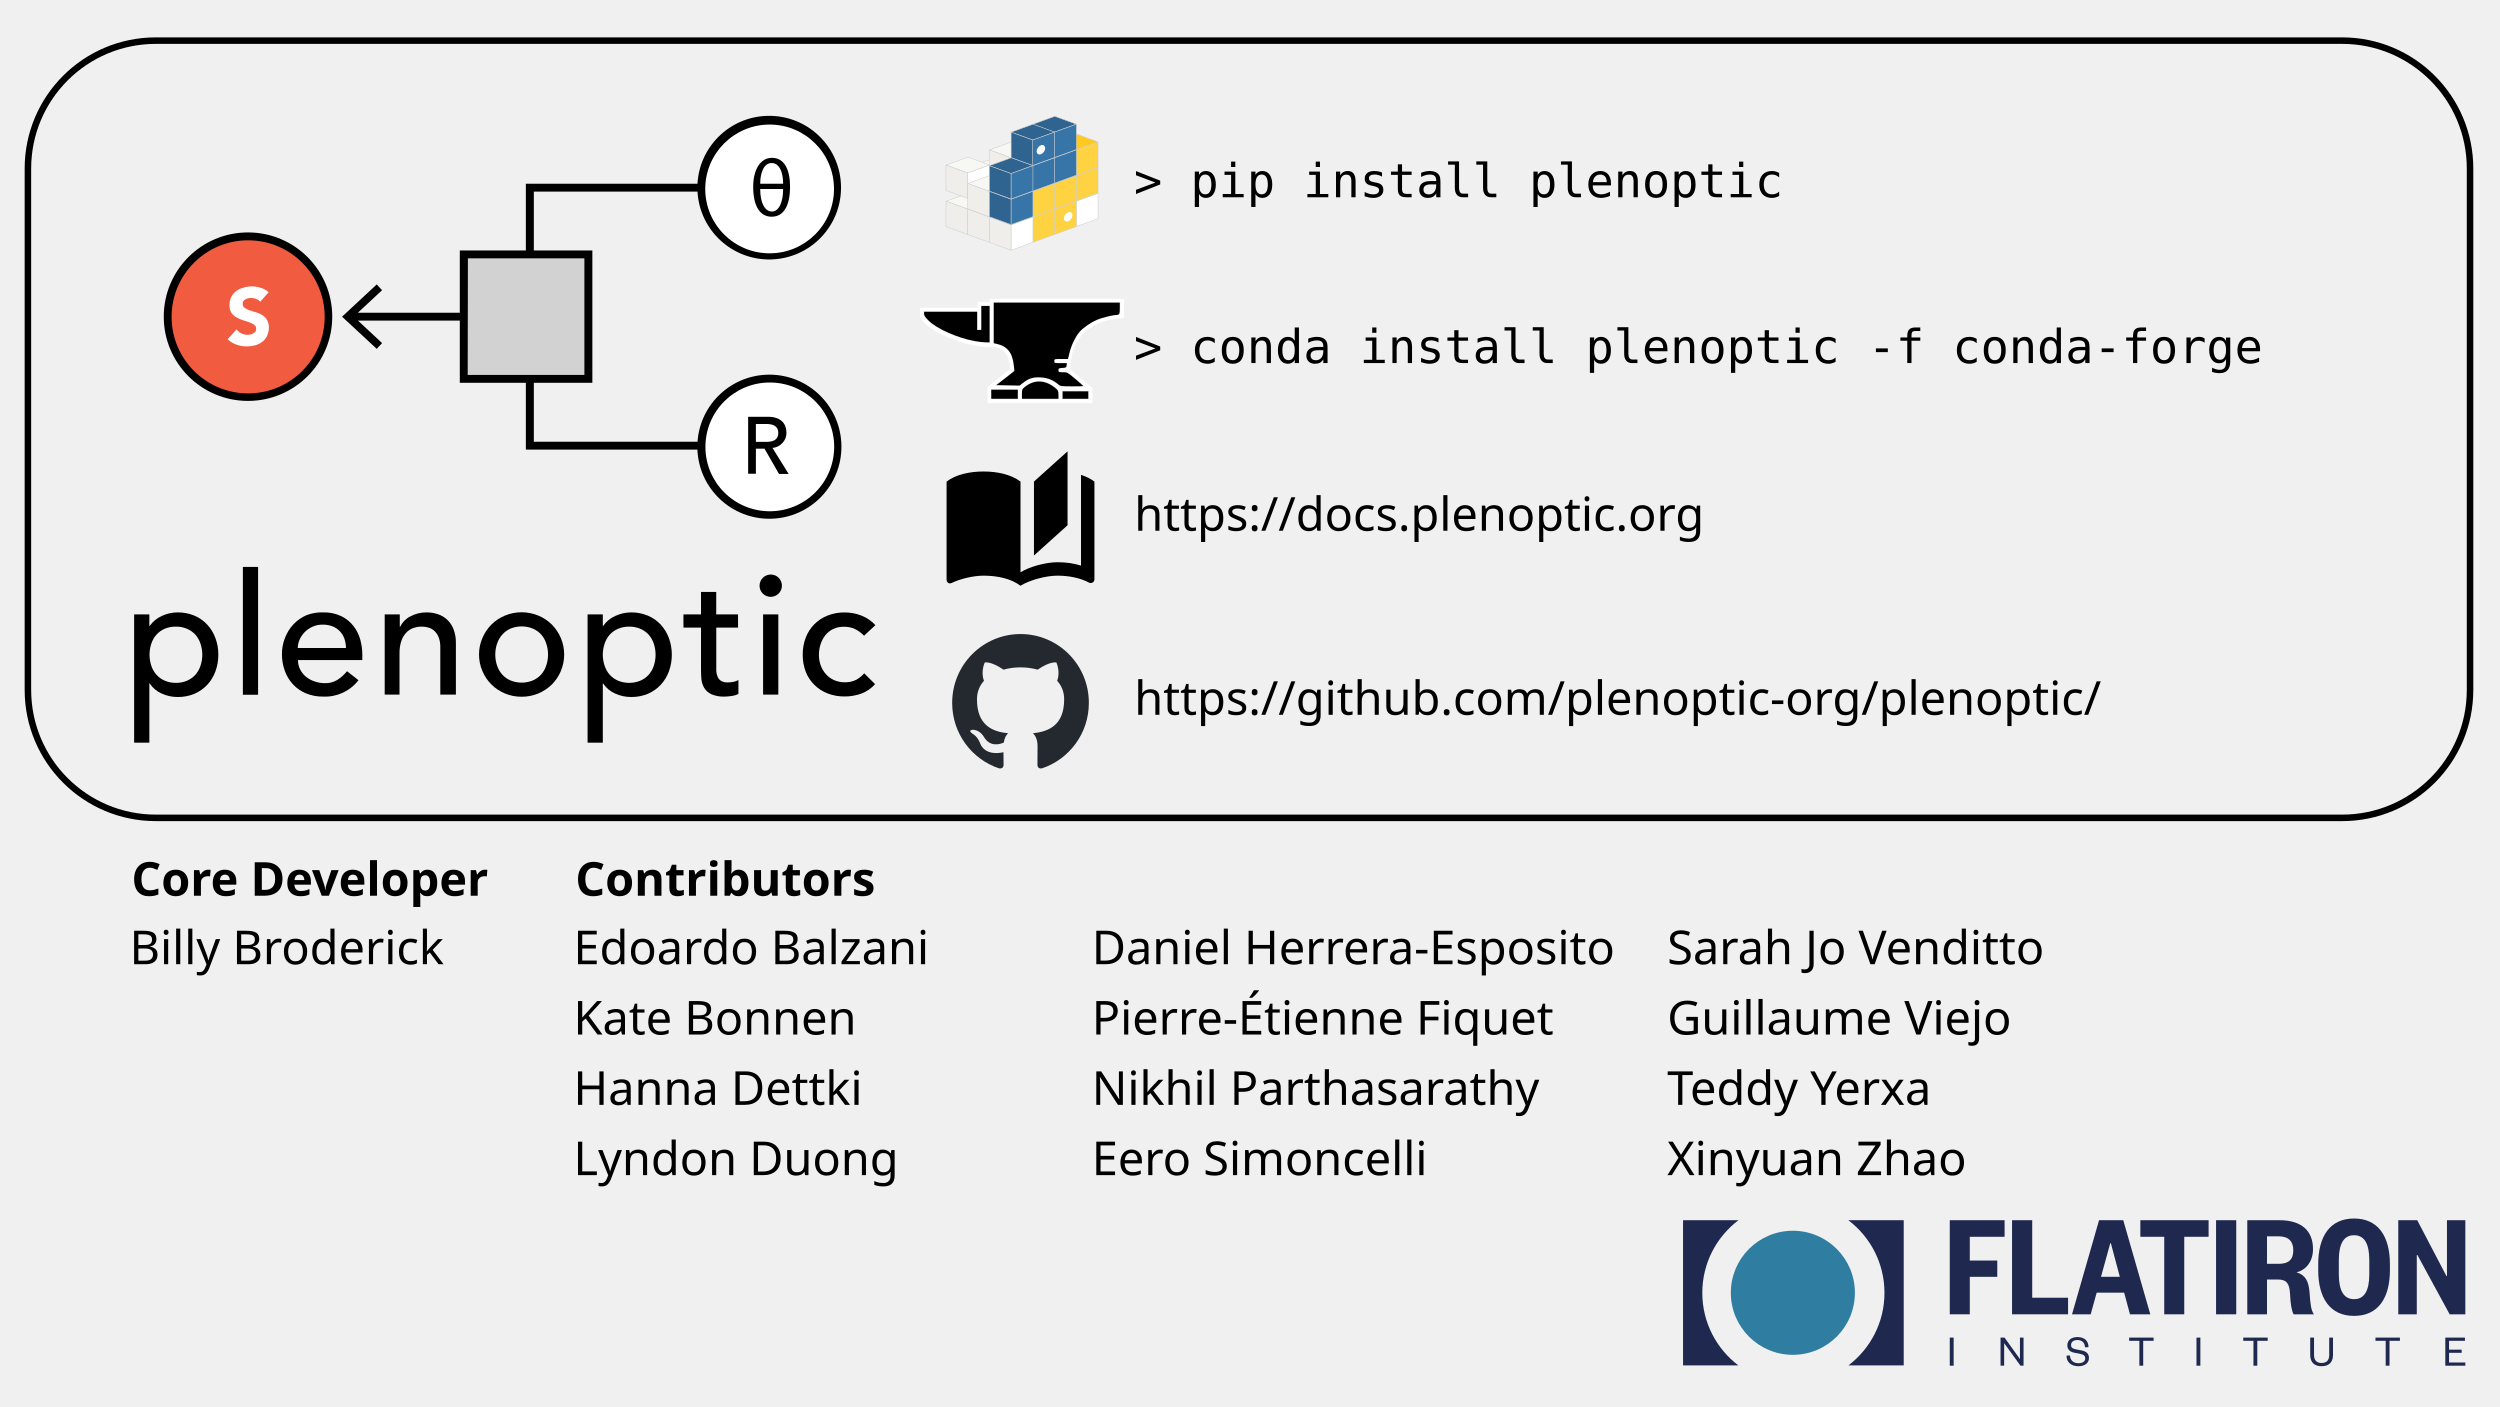
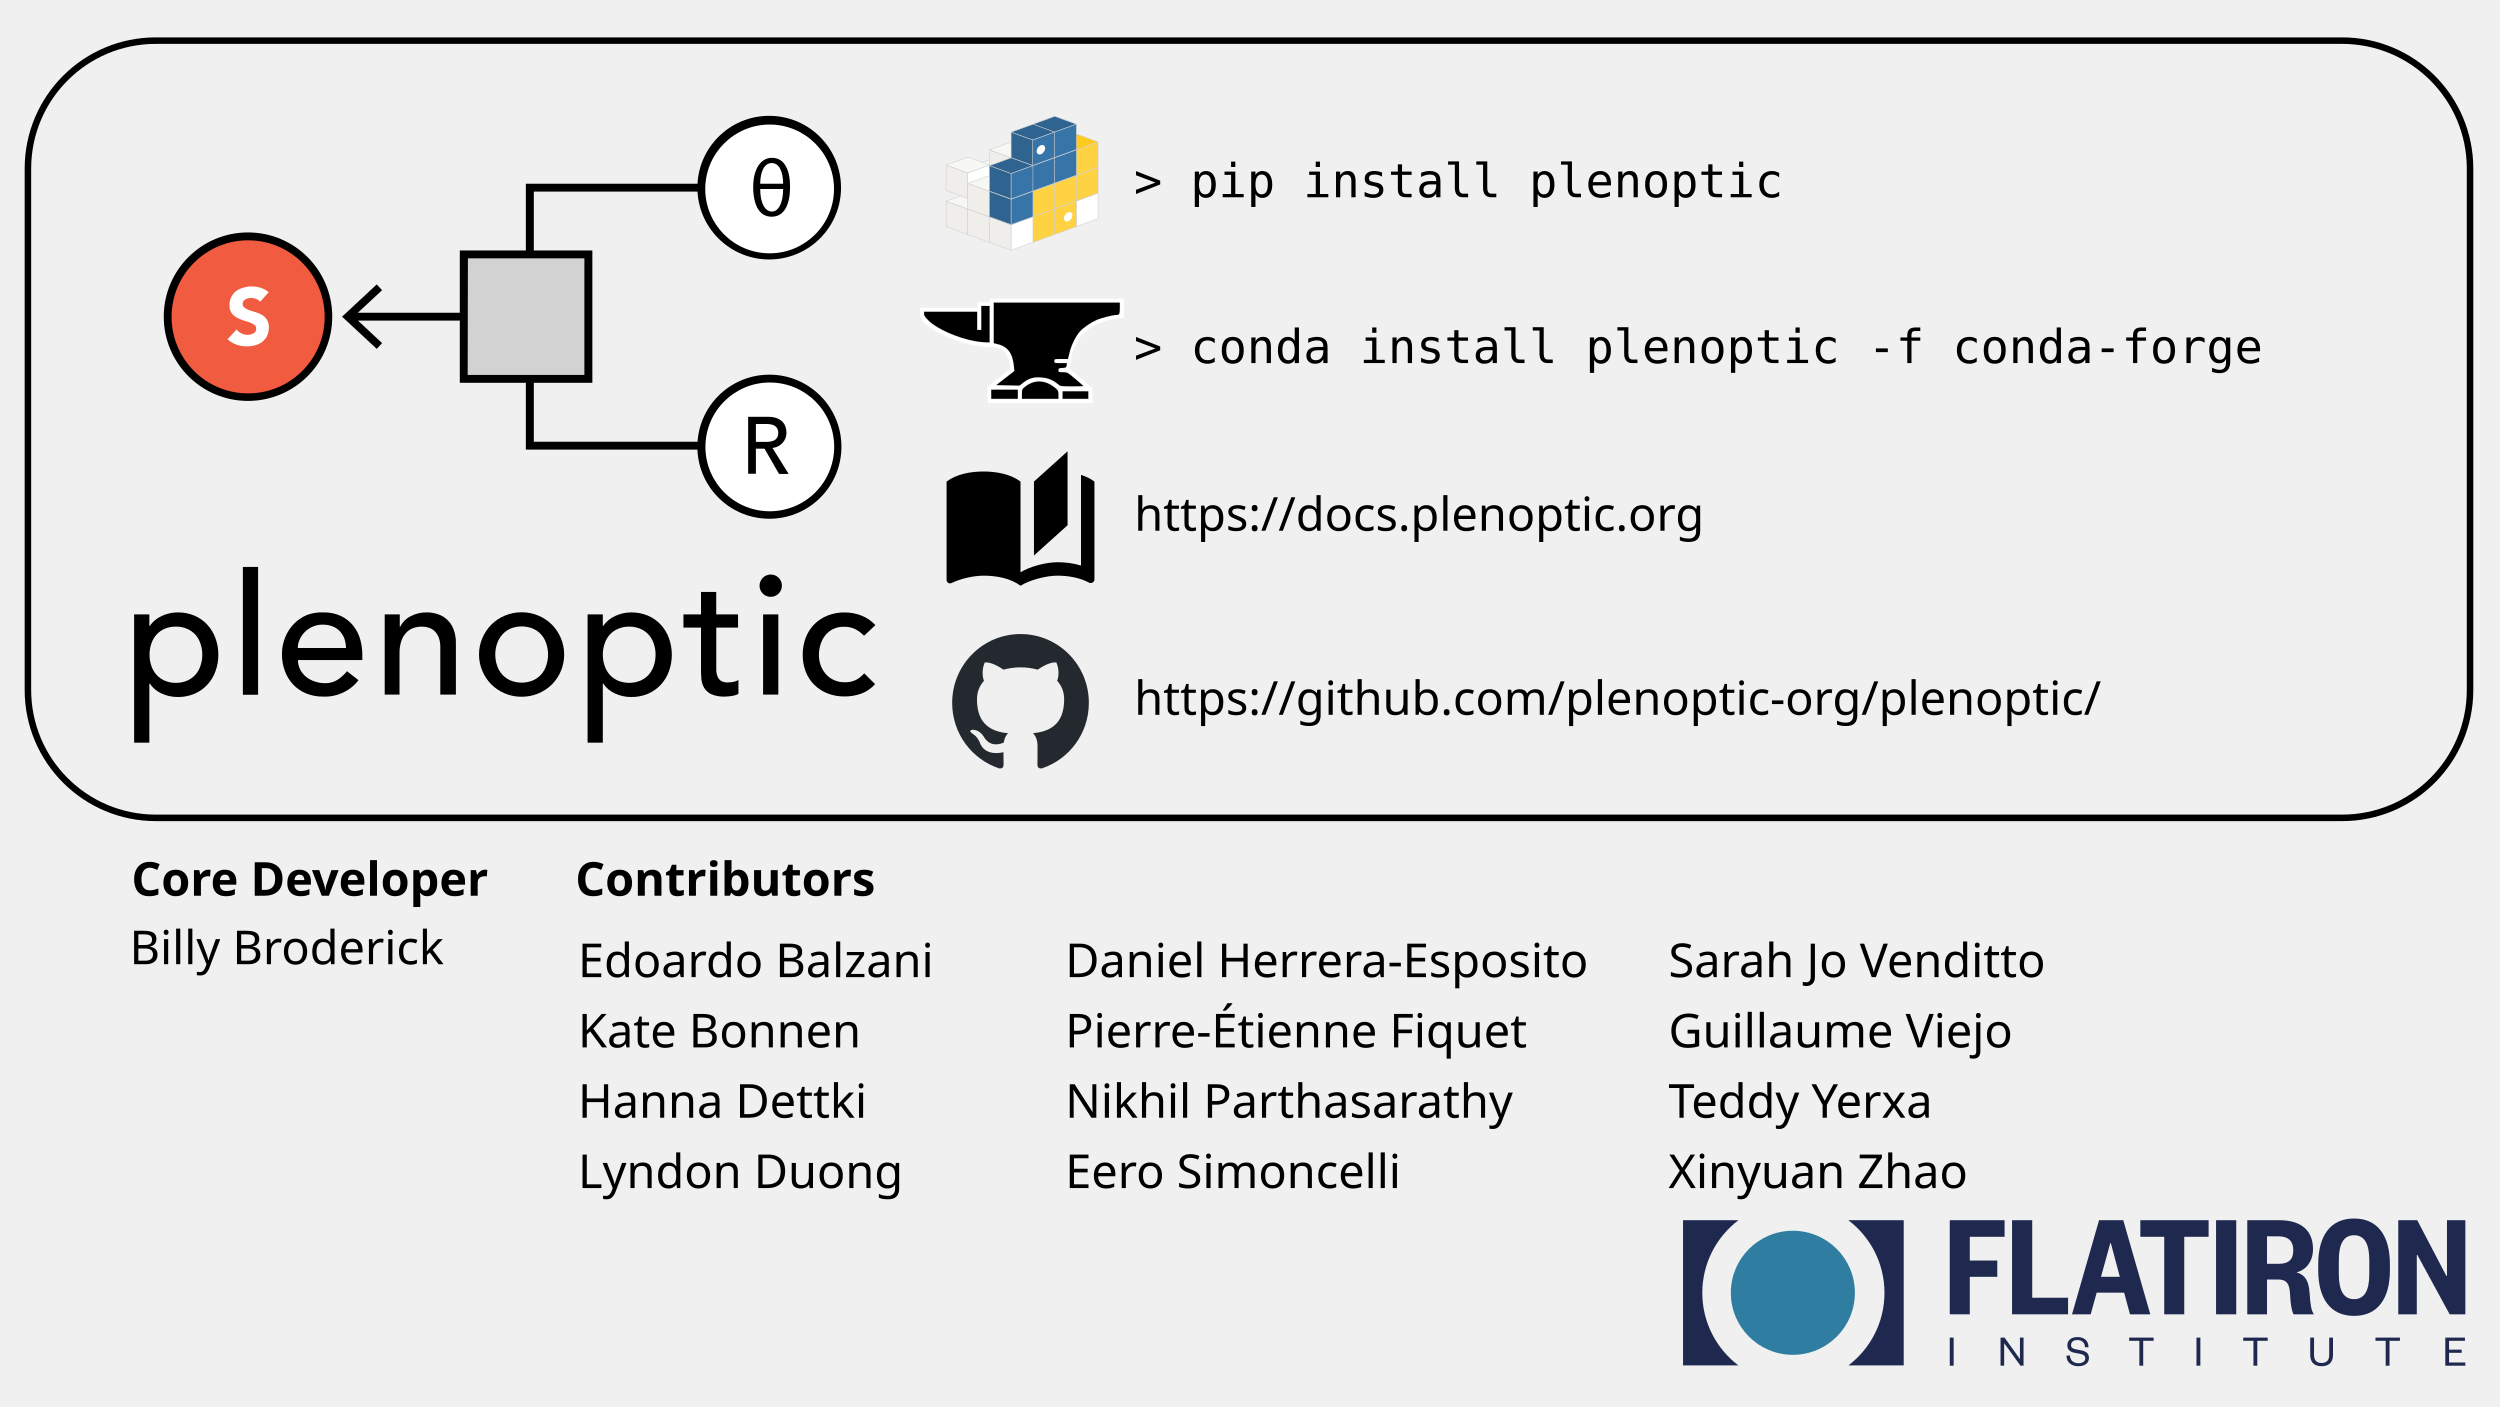
<svg xmlns="http://www.w3.org/2000/svg" width="1920" height="1080" viewBox="0 0 1920 1080" version="1.1" id="svg8" xml:space="preserve">
  <defs id="defs2">
    <style id="style224">.cls-1{fill:#f15b40;}.cls-2{fill:#fff;}.cls-3{fill:#d2d2d2;}</style>
    <clipPath clipPathUnits="userSpaceOnUse" id="clipPath2696">
      <path d="M 0,0 H 900 V 612 H 0 Z" id="path2694" />
    </clipPath>
    <clipPath clipPathUnits="userSpaceOnUse" id="clipPath2722">
      <path d="M 0,0 H 900 V 612 H 0 Z" id="path2720" />
    </clipPath>
    <clipPath clipPathUnits="userSpaceOnUse" id="clipPath2744">
      <path d="M 0,0 H 900 V 612 H 0 Z" id="path2742" />
    </clipPath>
    <clipPath clipPathUnits="userSpaceOnUse" id="clipPath2764">
      <path d="M 0,0 H 900 V 612 H 0 Z" id="path2762" />
    </clipPath>
  </defs>
  <g id="layer1" transform="translate(0,-11.24998)">
    <rect style="fill:none;stroke:none;stroke-width:8.731;stroke-miterlimit:11.5;stroke-dasharray:none;stop-color:#000000" id="rect8149" width="254.651" height="265.375" x="455.75" y="729.935" transform="matrix(1.47702,0,0,0.8881117,-175.1844,86.25784)" />
    <rect style="fill:none;stroke:none;stroke-width:8.263;stroke-miterlimit:11.5;stroke-dasharray:none;stop-color:#000000" id="rect8149-1" width="254.651" height="265.375" x="455.75" y="729.935" transform="matrix(1.649326,0,0,0.8881117,144.348,86.25784)" />
    <rect style="fill:none;stroke:none;stroke-width:8.283;stroke-miterlimit:11.5;stroke-dasharray:none;stop-color:#000000" id="rect8149-1-8" width="254.651" height="265.375" x="455.75" y="729.935" transform="matrix(1.641321,0,0,0.8881117,589.935,86.25784)" />
    <g id="g3126" transform="matrix(4.551261,0,0,-4.551261,-1437.081,3224.514)" style="stroke-width:0.293">
      <g id="g2672" transform="translate(644.7677,484.2341)" style="stroke-width:0.293">
        <path d="M 0,0 V 15.879 H 9.25 V 13.081 H 3.377 V 9.073 H 8.015 V 6.326 H 3.377 V 0 Z" style="fill:#1f294f;fill-opacity:1;fill-rule:nonzero;stroke:none;stroke-width:0.293" id="path2674" />
      </g>
      <g id="g2676" transform="translate(658.6792,500.1126)" style="stroke-width:0.293">
        <path d="m 0,0 v -13.081 h 6.049 v -2.798 H -3.403 V 0 Z" style="fill:#1f294f;fill-opacity:1;fill-rule:nonzero;stroke:none;stroke-width:0.293" id="path2678" />
      </g>
      <g id="g2680" transform="translate(674.0422,500.1126)" style="stroke-width:0.293">
        <path d="M 0,0 4.562,-15.879 H 1.134 l -0.983,3.655 h -4.637 l -1.009,-3.655 h -3.15 L -4.083,0 Z m -3.756,-9.552 h 3.176 l -1.512,5.671 h -0.101 z" style="fill:#1f294f;fill-opacity:1;fill-rule:nonzero;stroke:none;stroke-width:0.293" id="path2682" />
      </g>
      <g id="g2684" transform="translate(680.9583,484.2341)" style="stroke-width:0.293">
        <path d="m 0,0 v 13.081 h -4.033 v 2.798 H 7.486 V 13.081 H 3.377 V 0 Z" style="fill:#1f294f;fill-opacity:1;fill-rule:nonzero;stroke:none;stroke-width:0.293" id="path2686" />
      </g>
      <path d="m 693.106,484.234 h -3.403 v 15.879 h 3.403 z" style="fill:#1f294f;fill-opacity:1;fill-rule:nonzero;stroke:none;stroke-width:0.293" id="path2688" />
      <g id="g2690" style="stroke-width:0.293">
        <g id="g2692" clip-path="url(#clipPath2696)" style="stroke-width:0.293">
          <g id="g2698" transform="translate(702.7833,484.2341)" style="stroke-width:0.293">
            <path d="m 0,0 c -0.328,0.655 -0.504,1.562 -0.605,3.529 -0.101,1.613 -0.529,2.344 -2.041,2.344 h -1.84 V 0 h -3.327 v 15.879 h 5.419 c 3.856,0 5.671,-1.891 5.671,-4.865 C 3.277,8.796 1.991,7.435 0.504,7.082 1.991,6.629 2.546,5.621 2.697,3.68 2.848,1.562 2.949,0.731 3.428,0 Z m -2.52,8.519 c 1.713,0 2.47,0.731 2.47,2.294 0,1.461 -0.757,2.344 -2.47,2.344 H -4.486 V 8.519 Z" style="fill:#1f294f;fill-opacity:1;fill-rule:nonzero;stroke:none;stroke-width:0.293" id="path2700" />
          </g>
          <g id="g2702" transform="translate(719.0389,491.6793)" style="stroke-width:0.293">
            <path d="m 0,0 c 0,-4.713 -1.991,-7.713 -6.049,-7.713 -4.058,0 -6.049,3 -6.049,7.713 v 1.008 c 0,4.713 1.991,7.713 6.049,7.713 4.058,0 6.049,-3 6.049,-7.713 z m -3.478,1.689 c 0,2.822 -0.857,4.209 -2.571,4.209 -1.714,0 -2.571,-1.387 -2.571,-4.209 V -0.68 c 0,-2.823 0.857,-4.21 2.571,-4.21 1.714,0 2.571,1.387 2.571,4.21 z" style="fill:#1f294f;fill-opacity:1;fill-rule:nonzero;stroke:none;stroke-width:0.293" id="path2704" />
          </g>
        </g>
      </g>
      <g id="g2706" transform="translate(728.5651,490.7116)" style="stroke-width:0.293">
        <path d="m 0,0 h 0.101 v 9.401 h 3.1 V -6.478 H 0.555 L -4.89,3.529 h -0.1 V -6.478 H -8.116 V 9.401 h 3.201 z" style="fill:#1f294f;fill-opacity:1;fill-rule:nonzero;stroke:none;stroke-width:0.293" id="path2708" />
      </g>
      <path d="m 644.768,475.563 h 0.654 v 4.741 h -0.654 z" style="fill:#1f294f;fill-opacity:1;fill-rule:nonzero;stroke:none;stroke-width:0.293" id="path2710" />
      <g id="g2712" transform="translate(656.6081,476.6764)" style="stroke-width:0.293">
        <path d="M 0,0 V 3.627 H 0.61 V -1.114 H 0.09 l -2.754,3.808 v -3.808 h -0.61 v 4.741 h 0.677 z" style="fill:#1f294f;fill-opacity:1;fill-rule:nonzero;stroke:none;stroke-width:0.293" id="path2714" />
      </g>
      <g id="g2716" style="stroke-width:0.293">
        <g id="g2718" clip-path="url(#clipPath2722)" style="stroke-width:0.293">
          <g id="g2724" transform="translate(665.0476,477.2935)" style="stroke-width:0.293">
            <path d="m 0,0 c 0.038,-0.865 0.632,-1.31 1.43,-1.31 0.707,0 1.151,0.302 1.151,0.821 0,0.436 -0.286,0.647 -0.903,0.768 l -0.941,0.18 c -0.699,0.136 -1.181,0.512 -1.181,1.249 0,0.828 0.655,1.393 1.693,1.393 1.189,0 1.874,-0.632 1.882,-1.701 L 2.536,1.37 C 2.514,2.153 2.039,2.597 1.257,2.597 0.572,2.597 0.188,2.273 0.188,1.746 0.188,1.279 0.497,1.129 1.046,1.024 L 1.904,0.858 C 2.77,0.693 3.206,0.316 3.206,-0.444 c 0,-0.873 -0.753,-1.377 -1.776,-1.377 -1.167,0 -2.017,0.639 -2.017,1.783 z" style="fill:#1f294f;fill-opacity:1;fill-rule:nonzero;stroke:none;stroke-width:0.293" id="path2726" />
          </g>
        </g>
      </g>
      <g id="g2728" transform="translate(676.7616,475.5625)" style="stroke-width:0.293">
        <path d="M 0,0 V 4.2 H -1.724 V 4.741 H 2.401 V 4.2 H 0.647 V 0 Z" style="fill:#1f294f;fill-opacity:1;fill-rule:nonzero;stroke:none;stroke-width:0.293" id="path2730" />
      </g>
      <path d="m 686.398,475.563 h 0.655 v 4.741 h -0.655 z" style="fill:#1f294f;fill-opacity:1;fill-rule:nonzero;stroke:none;stroke-width:0.293" id="path2732" />
      <g id="g2734" transform="translate(696.0131,475.5625)" style="stroke-width:0.293">
        <path d="M 0,0 V 4.2 H -1.724 V 4.741 H 2.401 V 4.2 H 0.647 V 0 Z" style="fill:#1f294f;fill-opacity:1;fill-rule:nonzero;stroke:none;stroke-width:0.293" id="path2736" />
      </g>
      <g id="g2738" style="stroke-width:0.293">
        <g id="g2740" clip-path="url(#clipPath2744)" style="stroke-width:0.293">
          <g id="g2746" transform="translate(705.5891,477.3763)" style="stroke-width:0.293">
            <path d="m 0,0 v 2.928 h 0.647 v -2.935 c 0,-0.904 0.444,-1.347 1.272,-1.347 0.828,0 1.287,0.443 1.287,1.339 v 2.943 h 0.64 V 0 C 3.846,-1.385 2.988,-1.904 1.919,-1.904 0.85,-1.904 0,-1.385 0,0" style="fill:#1f294f;fill-opacity:1;fill-rule:nonzero;stroke:none;stroke-width:0.293" id="path2748" />
          </g>
        </g>
      </g>
      <g id="g2750" transform="translate(718.3264,475.5625)" style="stroke-width:0.293">
        <path d="M 0,0 V 4.2 H -1.724 V 4.741 H 2.401 V 4.2 H 0.647 V 0 Z" style="fill:#1f294f;fill-opacity:1;fill-rule:nonzero;stroke:none;stroke-width:0.293" id="path2752" />
      </g>
      <g id="g2754" transform="translate(731.7662,475.5625)" style="stroke-width:0.293">
        <path d="m 0,0 h -3.379 v 4.741 h 3.311 V 4.2 H -2.747 V 2.709 h 2.13 V 2.175 h -2.13 V 0.542 H 0 Z" style="fill:#1f294f;fill-opacity:1;fill-rule:nonzero;stroke:none;stroke-width:0.293" id="path2756" />
      </g>
      <g id="g2758" style="stroke-width:0.293">
        <g id="g2760" clip-path="url(#clipPath2764)" style="stroke-width:0.293">
          <g id="g2766" transform="translate(599.76,500.1126)" style="stroke-width:0.293">
            <path d="m 0,0 v -24.496 h 9.325 c -3.691,2.807 -6.076,7.244 -6.076,12.239 0,5.006 2.394,9.451 6.099,12.257" style="fill:#1f294f;fill-opacity:1;fill-rule:nonzero;stroke:none;stroke-width:0.293" id="path2768" />
          </g>
          <g id="g2770" transform="translate(636.9974,500.1126)" style="stroke-width:0.293">
            <path d="m 0,0 v -24.496 h -9.325 c 3.691,2.807 6.076,7.244 6.076,12.239 0,5.006 -2.394,9.451 -6.099,12.257" style="fill:#1f294f;fill-opacity:1;fill-rule:nonzero;stroke:none;stroke-width:0.293" id="path2772" />
          </g>
          <g id="g2774" transform="translate(607.8212,487.8647)" style="stroke-width:0.293">
            <path d="M 0,0 C 0,5.782 4.687,10.469 10.468,10.469 16.25,10.469 20.937,5.782 20.937,0 20.937,-5.782 16.25,-10.468 10.468,-10.468 4.687,-10.468 0,-5.782 0,0" style="fill:#2f7ea1;fill-opacity:1;fill-rule:nonzero;stroke:none;stroke-width:0.293" id="path2776" />
          </g>
        </g>
      </g>
    </g>
    <rect style="fill:none;stroke:#000000;stroke-width:5;stroke-miterlimit:11.5;stroke-dasharray:none;stop-color:#000000" id="rect6107" width="1875.553" height="596.923" x="61.439" y="71.2" transform="translate(-40,-28.75002)" ry="98.234" />
    <g id="Layer_1-2" data-name="Layer 1" transform="matrix(3.457981,0,0,3.457981,103.0126,100.8495)" style="stroke-width:0.289">
      <path d="m 0,110.55 h 3.38 v 2.56 h 0.08 a 6.46,6.46 0 0 1 2.68,-2.22 8.39,8.39 0 0 1 3.51,-0.79 9.38,9.38 0 0 1 3.74,0.72 8.23,8.23 0 0 1 2.85,2 8.79,8.79 0 0 1 1.82,3 10.28,10.28 0 0 1 0.64,3.66 10.38,10.38 0 0 1 -0.64,3.7 8.65,8.65 0 0 1 -1.82,3 8.46,8.46 0 0 1 -2.85,2 9.38,9.38 0 0 1 -3.74,0.71 8.31,8.31 0 0 1 -3.6,-0.8 6.12,6.12 0 0 1 -2.59,-2.2 H 3.38 v 13.14 H 0 Z m 9.24,2.71 A 6,6 0 0 0 6.8,113.73 5.27,5.27 0 0 0 5,115 a 5.71,5.71 0 0 0 -1.17,2 7.8,7.8 0 0 0 0,5 5.76,5.76 0 0 0 1.17,2 5.29,5.29 0 0 0 1.84,1.28 6.14,6.14 0 0 0 2.44,0.47 6.17,6.17 0 0 0 2.44,-0.47 5.38,5.38 0 0 0 1.84,-1.28 5.59,5.59 0 0 0 1.16,-2 7.62,7.62 0 0 0 0,-5 5.54,5.54 0 0 0 -1.16,-2 5.36,5.36 0 0 0 -1.84,-1.27 6,6 0 0 0 -2.48,-0.47 z" id="path228" style="stroke-width:0.289" />
      <path d="m 24.15,100 h 3.38 v 28.39 h -3.38 z" id="path230" style="stroke-width:0.289" />
      <path d="m 36.39,120.69 a 4.54,4.54 0 0 0 0.5,2.12 5.34,5.34 0 0 0 1.34,1.64 6.2,6.2 0 0 0 1.91,1 6.91,6.91 0 0 0 2.26,0.37 5,5 0 0 0 2.74,-0.73 9,9 0 0 0 2.14,-1.93 l 2.55,2 a 9.38,9.38 0 0 1 -7.83,3.64 9.74,9.74 0 0 1 -3.82,-0.71 8.33,8.33 0 0 1 -2.89,-2 8.81,8.81 0 0 1 -1.82,-3 10.61,10.61 0 0 1 -0.64,-3.7 9.63,9.63 0 0 1 0.7,-3.7 9.25,9.25 0 0 1 1.91,-3 8.76,8.76 0 0 1 2.91,-2 9.33,9.33 0 0 1 3.65,-0.59 8.8,8.8 0 0 1 4,0.83 7.88,7.88 0 0 1 2.69,2.16 8.68,8.68 0 0 1 1.52,3 12.68,12.68 0 0 1 0.47,3.4 v 1.2 z M 47.05,118 a 7.12,7.12 0 0 0 -0.35,-2.07 4.75,4.75 0 0 0 -1,-1.63 4.46,4.46 0 0 0 -1.6,-1.09 5.88,5.88 0 0 0 -2.23,-0.39 5.27,5.27 0 0 0 -2.27,0.47 5.55,5.55 0 0 0 -2.86,2.89 4.62,4.62 0 0 0 -0.39,1.82 z" id="path232" style="stroke-width:0.289" />
      <path d="M 55.65,110.55 H 59 v 2.74 h 0.08 a 5,5 0 0 1 2.24,-2.29 7.43,7.43 0 0 1 3.68,-0.9 7.55,7.55 0 0 1 2.46,0.4 5.54,5.54 0 0 1 2.07,1.22 5.79,5.79 0 0 1 1.41,2.12 8.1,8.1 0 0 1 0.52,3.06 v 11.45 H 68 v -10.51 a 6,6 0 0 0 -0.33,-2.12 3.87,3.87 0 0 0 -0.91,-1.43 3.31,3.31 0 0 0 -1.29,-0.79 4.88,4.88 0 0 0 -1.52,-0.24 5.62,5.62 0 0 0 -2,0.33 4.06,4.06 0 0 0 -1.58,1.08 5,5 0 0 0 -1.05,1.85 8.46,8.46 0 0 0 -0.38,2.67 v 9.16 h -3.29 z" id="path234" style="stroke-width:0.289" />
      <path d="m 76.6,119.45 a 9,9 0 0 1 0.74,-3.64 9.62,9.62 0 0 1 2,-3 9.23,9.23 0 0 1 3,-2 9.72,9.72 0 0 1 7.44,0 9.23,9.23 0 0 1 3,2 9.62,9.62 0 0 1 2,3 9.49,9.49 0 0 1 0,7.3 9.28,9.28 0 0 1 -2,3 9.49,9.49 0 0 1 -6.72,2.72 9.39,9.39 0 0 1 -3.72,-0.73 9.53,9.53 0 0 1 -3,-2 9.28,9.28 0 0 1 -2,-3 9.1,9.1 0 0 1 -0.74,-3.65 z m 3.61,0 a 7.45,7.45 0 0 0 0.41,2.5 5.76,5.76 0 0 0 1.17,2 5.29,5.29 0 0 0 1.84,1.28 6.57,6.57 0 0 0 4.88,0 5.38,5.38 0 0 0 1.84,-1.28 5.59,5.59 0 0 0 1.16,-2 7.62,7.62 0 0 0 0,-5 5.54,5.54 0 0 0 -1.16,-2 5.36,5.36 0 0 0 -1.84,-1.27 6.57,6.57 0 0 0 -4.88,0 5.27,5.27 0 0 0 -1.84,1.32 5.71,5.71 0 0 0 -1.17,2 7.39,7.39 0 0 0 -0.41,2.45 z" id="path236" style="stroke-width:0.289" />
      <path d="m 100.71,110.55 h 3.38 v 2.56 h 0.08 a 6.46,6.46 0 0 1 2.68,-2.22 8.39,8.39 0 0 1 3.51,-0.79 9.34,9.34 0 0 1 3.74,0.72 8.27,8.27 0 0 1 2.86,2 9.12,9.12 0 0 1 1.82,3 10.9,10.9 0 0 1 0,7.36 9,9 0 0 1 -1.82,3 8.5,8.5 0 0 1 -2.86,2 9.34,9.34 0 0 1 -3.74,0.71 8.38,8.38 0 0 1 -3.6,-0.8 6.12,6.12 0 0 1 -2.59,-2.2 h -0.08 v 13.14 h -3.38 z m 9.24,2.71 a 6,6 0 0 0 -2.44,0.47 5.27,5.27 0 0 0 -1.84,1.27 5.54,5.54 0 0 0 -1.16,2 7.62,7.62 0 0 0 0,5 5.59,5.59 0 0 0 1.16,2 5.29,5.29 0 0 0 1.84,1.28 6.57,6.57 0 0 0 4.88,0 5.29,5.29 0 0 0 1.84,-1.28 5.76,5.76 0 0 0 1.17,-2 7.8,7.8 0 0 0 0,-5 5.71,5.71 0 0 0 -1.17,-2 5.27,5.27 0 0 0 -1.84,-1.27 6,6 0 0 0 -2.39,-0.47 z" id="path238" style="stroke-width:0.289" />
      <path d="m 134.13,113.48 h -4.84 v 8.08 c 0,0.5 0,1 0,1.48 a 3.76,3.76 0 0 0 0.28,1.31 2.1,2.1 0 0 0 0.75,0.94 2.55,2.55 0 0 0 1.48,0.36 7.61,7.61 0 0 0 1.24,-0.11 3.7,3.7 0 0 0 1.17,-0.42 v 3.08 a 4.36,4.36 0 0 1 -1.56,0.47 11.2,11.2 0 0 1 -1.48,0.13 6.87,6.87 0 0 1 -3,-0.54 3.62,3.62 0 0 1 -1.57,-1.41 4.66,4.66 0 0 1 -0.61,-1.93 q -0.09,-1.08 -0.09,-2.16 v -9.28 H 122 v -2.93 h 3.9 v -5 h 3.38 v 5 h 4.84 z" id="path240" style="stroke-width:0.289" />
      <path d="m 138.9,104.17 a 2.49,2.49 0 0 1 2.48,-2.48 2.47,2.47 0 0 1 1.75,4.23 2.48,2.48 0 0 1 -4.23,-1.75 z m 0.79,6.38 h 3.38 v 17.8 h -3.38 z" id="path242" style="stroke-width:0.289" />
      <path d="m 162.11,115.28 a 7.17,7.17 0 0 0 -2,-1.48 5.51,5.51 0 0 0 -2.46,-0.51 5.39,5.39 0 0 0 -2.42,0.51 4.91,4.91 0 0 0 -1.73,1.39 6.42,6.42 0 0 0 -1.05,2 7.89,7.89 0 0 0 -0.36,2.38 6.79,6.79 0 0 0 0.41,2.35 6,6 0 0 0 1.17,1.93 5.33,5.33 0 0 0 1.8,1.3 5.79,5.79 0 0 0 2.37,0.47 5.39,5.39 0 0 0 2.44,-0.51 6.26,6.26 0 0 0 1.87,-1.48 l 2.41,2.4 a 7.64,7.64 0 0 1 -3.06,2.11 10.85,10.85 0 0 1 -3.7,0.63 10.21,10.21 0 0 1 -3.78,-0.67 8.62,8.62 0 0 1 -2.94,-1.9 8.29,8.29 0 0 1 -1.92,-2.93 10.16,10.16 0 0 1 -0.67,-3.77 10.3,10.3 0 0 1 0.67,-3.79 8.45,8.45 0 0 1 4.83,-4.9 9.91,9.91 0 0 1 3.81,-0.7 10.1,10.1 0 0 1 3.74,0.7 8.19,8.19 0 0 1 3.09,2.12 z" id="path244" style="stroke-width:0.289" />
      <circle class="cls-1" cx="25.32" cy="44.42" r="17.96" id="circle246" style="stroke-width:0.289" />
      <circle class="cls-2" cx="141.13" cy="16.05" r="15.31" id="circle248" style="stroke-width:0.289" />
      <circle class="cls-2" cx="141.13" cy="73.35" r="15.46" id="circle250" style="stroke-width:0.289" />
      <rect class="cls-3" x="72.94" y="30.34" width="28.16" height="28.16" id="rect252" style="stroke-width:0.289" />
      <path d="m 25.32,27.46 a 17,17 0 1 1 -17,17 17,17 0 0 1 17,-17 m 0,-1.75 A 18.71,18.71 0 1 0 44,44.42 18.71,18.71 0 0 0 25.32,25.71 Z" id="path254" style="stroke-width:0.289" />
      <path class="cls-2" d="m 28,41.1 a 2,2 0 0 0 -0.93,-0.64 3.41,3.41 0 0 0 -1.09,-0.2 2.7,2.7 0 0 0 -0.63,0.07 2.61,2.61 0 0 0 -0.61,0.22 1.4,1.4 0 0 0 -0.46,0.41 1.11,1.11 0 0 0 0.25,1.48 4.35,4.35 0 0 0 1.07,0.56 l 1.4,0.43 a 5.87,5.87 0 0 1 1.41,0.6 3.52,3.52 0 0 1 1.08,1.06 3.26,3.26 0 0 1 0.43,1.77 4.12,4.12 0 0 1 -0.4,1.84 3.64,3.64 0 0 1 -1.06,1.3 4.56,4.56 0 0 1 -1.56,0.77 7.17,7.17 0 0 1 -4.15,-0.12 5.81,5.81 0 0 1 -2,-1.22 l 2,-2.18 a 2.73,2.73 0 0 0 1.08,0.88 3,3 0 0 0 1.35,0.32 3.4,3.4 0 0 0 0.69,-0.08 2.67,2.67 0 0 0 0.62,-0.24 1.4,1.4 0 0 0 0.45,-0.42 1,1 0 0 0 0.17,-0.58 1.08,1.08 0 0 0 -0.44,-0.91 4.18,4.18 0 0 0 -1.1,-0.56 C 25.13,45.51 24.65,45.35 24.14,45.2 a 6.82,6.82 0 0 1 -1.43,-0.63 3.41,3.41 0 0 1 -1.1,-1 A 2.94,2.94 0 0 1 21.18,41.88 3.78,3.78 0 0 1 21.6,40 3.94,3.94 0 0 1 22.67,38.71 4.74,4.74 0 0 1 24.21,38 6.14,6.14 0 0 1 26,37.69 a 7.2,7.2 0 0 1 2.07,0.3 4.73,4.73 0 0 1 1.81,1 z" id="path256" style="stroke-width:0.289" />
      <path d="m 136.37,66.66 h 4.45 a 5.28,5.28 0 0 1 2,0.33 3.47,3.47 0 0 1 1.24,0.84 2.92,2.92 0 0 1 0.64,1.17 4.47,4.47 0 0 1 0.18,1.23 3.36,3.36 0 0 1 -0.21,1.17 3.45,3.45 0 0 1 -1.6,1.78 3.46,3.46 0 0 1 -1.3,0.39 l 3.59,5.77 h -2.14 L 140,73.73 h -1.91 v 5.58 h -1.72 z m 1.72,5.57 h 2.25 a 5.51,5.51 0 0 0 1,-0.08 2.68,2.68 0 0 0 0.88,-0.29 1.75,1.75 0 0 0 0.62,-0.62 2.11,2.11 0 0 0 0.23,-1 2.15,2.15 0 0 0 -0.23,-1 1.75,1.75 0 0 0 -0.62,-0.62 2.68,2.68 0 0 0 -0.88,-0.29 6.61,6.61 0 0 0 -1,-0.08 h -2.25 z" id="path258" style="stroke-width:0.289" />
      <path d="m 141.13,57.3 a 16,16 0 0 0 -16,14.89 H 88.77 V 59.11 h 13 V 29.72 h -13 V 16.64 h 36.35 a 15.95,15.95 0 1 0 0,-1.75 H 87 V 29.72 H 72.33 V 43.54 H 49.69 l 5.38,-5 -1.19,-1.28 -7.7,7.16 7.7,7.15 1.19,-1.28 -5.37,-5 H 72.33 V 59.11 H 87 v 14.83 h 38.1 a 16,16 0 1 0 16,-16.64 z m 0,-55.55 a 14.3,14.3 0 1 1 -14.29,14.3 14.32,14.32 0 0 1 14.29,-14.3 z m -67,29.72 H 100 V 57.36 H 74.08 Z m 67.05,56.17 a 14.3,14.3 0 1 1 14.3,-14.29 14.31,14.31 0 0 1 -14.35,14.29 z" id="path260" style="stroke-width:0.289" />
      <path d="m 137.49,15.57 c 0,-3.64 1.49,-6.43 4.19,-6.43 2.7,0 4,2.59 4,6.43 0,4 -1.31,6.65 -4.08,6.65 -2.53,0 -4.11,-2.22 -4.11,-6.65 z m 6.65,-0.68 c 0,-2.54 -0.82,-4.59 -2.55,-4.59 -1.73,0 -2.54,2.16 -2.54,4.59 z m -5.09,1.18 c 0,3.18 1.07,5 2.61,5 1.54,0 2.48,-2.08 2.48,-5 z" id="path262" style="stroke-width:0.289" />
    </g>
    <g id="g7" transform="translate(0,-40)">
      <g id="g5884" transform="matrix(1.066665,0,0,1.066665,726.3492,57.78043)">
        <path d="m 15.801,114.616 15.555,5.662 15.786,-5.746 -15.555,-5.662 z m 15.623,-12.783 15.556,5.662 15.785,-5.746 -15.555,-5.662 z" fill="#f7f7f4" stroke="#cccccc" stroke-width="0.355" stroke-linejoin="bevel" id="path5773" />
        <path d="m 31.424,101.833 15.556,5.662 v 18.282 l -15.556,-5.661 z" fill="#efeeea" stroke="#cccccc" stroke-width="0.355" stroke-linejoin="bevel" id="path5775" />
        <path d="m 0.178,138.76 15.555,5.663 15.786,-5.746 -15.556,-5.662 z" fill="#f7f7f4" stroke="#cccccc" stroke-width="0.355" stroke-linejoin="bevel" id="path5777" />
        <path d="m 0.178,138.76 15.555,5.663 v 18.282 L 0.178,157.044 Z" fill="#efeeea" stroke="#cccccc" stroke-width="0.355" stroke-linejoin="bevel" id="path5779" />
        <path d="m 0.178,112.76 15.555,5.663 15.786,-5.746 -15.556,-5.662 z" fill="#f7f7f4" stroke="#cccccc" stroke-width="0.355" stroke-linejoin="bevel" id="path5781" />
        <path d="m 15.733,118.423 v 18.282 l 15.786,-5.745 v -18.283 z" fill="#ffffff" stroke="#cccccc" stroke-width="0.355" stroke-linejoin="bevel" id="path5783" />
        <path d="m 0.178,112.76 15.555,5.663 v 18.282 L 0.178,131.044 Z" fill="#efeeea" stroke="#cccccc" stroke-width="0.355" stroke-linejoin="bevel" id="path5785" />
        <path d="m 15.8,144.442 15.556,5.662 v 18.283 l -15.555,-5.662 z" fill="#efeeea" stroke="#cccccc" stroke-width="0.355" stroke-linejoin="bevel" id="path5791" />
        <path d="m 15.8,125.978 15.556,5.662 15.786,-5.746 -15.555,-5.661 z" fill="#f7f7f4" stroke="#cccccc" stroke-width="0.355" stroke-linejoin="bevel" id="path5793" />
        <path d="m 15.8,125.978 15.556,5.662 v 18.283 l -15.555,-5.662 z" fill="#efeeea" stroke="#cccccc" stroke-width="0.355" stroke-linejoin="bevel" id="path5795" />
        <path d="m 93.85,138.741 v 18.283 l 15.785,-5.745 v -18.283 z" fill="#ffffff" stroke="#cccccc" stroke-width="0.355" stroke-linejoin="bevel" id="path5797" />
        <path d="m 78.226,144.423 v 18.282 l 15.786,-5.745 v -18.283 z" fill="#ffd242" stroke="#cccccc" stroke-width="0.355" stroke-linejoin="bevel" id="path5799" />
        <path d="m 91.151,148.88 a 2.617,3.737 35 0 1 -3.032,4.33 2.617,3.737 35 0 1 -3.031,-2.122 2.617,3.737 35 0 1 3.031,-4.33 2.617,3.737 35 0 1 3.032,2.123 z" fill="#ffffff" id="path5801" />
        <path d="m 62.603,150.104 v 18.283 l 15.786,-5.746 v -18.283 z" fill="#ffd242" stroke="#cccccc" stroke-width="0.355" stroke-linejoin="bevel" id="path5803" />
        <path d="m 46.98,155.785 v 18.283 l 15.785,-5.746 V 150.04 Z" fill="#ffffff" stroke="#cccccc" stroke-width="0.355" stroke-linejoin="bevel" id="path5805" />
        <path d="m 31.424,150.123 15.556,5.662 v 18.283 l -15.556,-5.662 z" fill="#efeeea" stroke="#cccccc" stroke-width="0.355" stroke-linejoin="bevel" id="path5807" />
        <path d="m 93.85,120.278 v 18.282 l 15.785,-5.745 v -18.283 z" fill="#ffd242" stroke="#cccccc" stroke-width="0.355" stroke-linejoin="bevel" id="path5809" />
        <path d="M 78.294,96.152 93.85,101.814 109.635,96.068 94.08,90.406 Z" fill="#ffc91d" stroke="#cccccc" stroke-width="0.355" stroke-linejoin="bevel" id="path5811" />
        <path d="m 93.85,101.814 v 18.282 l 15.785,-5.745 V 96.068 Z m -15.624,24.145 v 18.282 l 15.786,-5.745 v -18.283 z" fill="#ffd242" stroke="#cccccc" stroke-width="0.355" stroke-linejoin="bevel" id="path5813" />
        <path d="m 78.226,107.495 v 18.282 l 15.786,-5.745 v -18.283 z" fill="#3775a9" stroke="#cccccc" stroke-width="0.355" stroke-linejoin="bevel" id="path5815" />
        <path d="M 62.671,83.369 78.226,89.031 94.012,83.285 78.457,77.624 Z" fill="#2f6491" stroke="#cccccc" stroke-width="0.355" stroke-linejoin="bevel" id="path5817" />
        <path d="m 78.226,89.03 v 18.283 l 15.786,-5.745 V 83.285 Z" fill="#3775a9" stroke="#cccccc" stroke-width="0.355" stroke-linejoin="bevel" id="path5819" />
        <path d="m 62.603,131.64 v 18.283 l 15.786,-5.746 v -18.283 z" fill="#ffd242" stroke="#cccccc" stroke-width="0.355" stroke-linejoin="bevel" id="path5821" />
        <path d="m 62.603,113.176 v 18.283 l 15.786,-5.746 V 107.43 Z M 46.98,137.321 v 18.283 l 15.785,-5.746 v -18.282 z" fill="#3775a9" stroke="#cccccc" stroke-width="0.355" stroke-linejoin="bevel" id="path5823" />
        <path d="m 31.424,131.66 15.556,5.661 v 18.283 l -15.556,-5.662 z m 0,-18.465 15.556,5.662 15.785,-5.745 -15.555,-5.662 z" fill="#2f6491" stroke="#cccccc" stroke-width="0.355" stroke-linejoin="bevel" id="path5825" />
        <path d="m 46.98,118.857 v 18.283 l 15.785,-5.746 v -18.282 z" fill="#3775a9" stroke="#cccccc" stroke-width="0.355" stroke-linejoin="bevel" id="path5827" />
        <path d="m 31.424,113.195 15.556,5.662 V 137.14 L 31.424,131.478 Z M 47.048,89.05 62.603,94.712 78.389,88.966 62.833,83.305 Z" fill="#2f6491" stroke="#cccccc" stroke-width="0.355" stroke-linejoin="bevel" id="path5829" />
        <path d="m 62.603,94.712 v 18.283 l 15.786,-5.746 V 88.966 Z" fill="#3775a9" stroke="#cccccc" stroke-width="0.355" stroke-linejoin="bevel" id="path5831" />
        <path d="m 47.048,89.05 15.555,5.662 v 18.283 l -15.555,-5.662 z" fill="#2f6491" stroke="#cccccc" stroke-width="0.355" stroke-linejoin="bevel" id="path5833" />
        <path d="m 71.528,100.584 a 2.617,3.737 35 0 1 -3.032,4.33 2.617,3.737 35 0 1 -3.032,-2.123 2.617,3.737 35 0 1 3.032,-4.33 2.617,3.737 35 0 1 3.032,2.123 z" fill="#ffffff" id="path5835" />
      </g>
      <text xml:space="preserve" style="font-size:36px;font-family:sans-serif;-inkscape-font-specification:sans-serif;text-align:center;text-anchor:middle;fill:none;stroke:#000000;stroke-width:10;stroke-miterlimit:11.5;stroke-dasharray:none;stop-color:#000000" x="782.309" y="171.596" id="text6717" transform="translate(88.59849,31.14006)">
        <tspan id="tspan6715" x="782.309" y="171.596" style="font-style:normal;font-variant:normal;font-weight:normal;font-stretch:normal;font-size:36px;font-family:monospace;-inkscape-font-specification:monospace;text-align:start;text-anchor:start;fill:#000000;stroke:none">&gt; pip install plenoptic</tspan>
      </text>
    </g>
    <g id="g6843" transform="translate(-105.9959,77.2055)">
      <path fill-rule="evenodd" clip-rule="evenodd" d="M 48.854,0 C 21.839,0 0,22 0,49.217 c 0,21.756 13.993,40.172 33.405,46.69 2.427,0.49 3.316,-1.059 3.316,-2.362 0,-1.141 -0.08,-5.052 -0.08,-9.127 -13.59,2.934 -16.42,-5.867 -16.42,-5.867 -2.184,-5.704 -5.42,-7.17 -5.42,-7.17 -4.448,-3.015 0.324,-3.015 0.324,-3.015 4.934,0.326 7.523,5.052 7.523,5.052 4.367,7.496 11.404,5.378 14.235,4.074 0.404,-3.178 1.699,-5.378 3.074,-6.6 -10.839,-1.141 -22.243,-5.378 -22.243,-24.283 0,-5.378 1.94,-9.778 5.014,-13.2 -0.485,-1.222 -2.184,-6.275 0.486,-13.038 0,0 4.125,-1.304 13.426,5.052 a 46.97,46.97 0 0 1 12.214,-1.63 c 4.125,0 8.33,0.571 12.213,1.63 9.302,-6.356 13.427,-5.052 13.427,-5.052 2.67,6.763 0.97,11.816 0.485,13.038 3.155,3.422 5.015,7.822 5.015,13.2 0,18.905 -11.404,23.06 -22.324,24.283 1.78,1.548 3.316,4.481 3.316,9.126 0,6.6 -0.08,11.897 -0.08,13.526 0,1.304 0.89,2.853 3.316,2.364 C 83.634,89.388 97.627,70.973 97.627,49.217 97.707,22 75.788,0 48.854,0 Z" fill="#24292f" id="path5926" transform="matrix(1.0753,0,0,1.0753,837.2567,420.9863)" style="stroke-width:0.93" />
      <text xml:space="preserve" style="font-style:normal;font-variant:normal;font-weight:normal;font-stretch:normal;font-size:36px;font-family:sans-serif;-inkscape-font-specification:sans-serif;text-align:start;text-anchor:start;fill:#000000;stroke:none;stroke-width:10;stroke-miterlimit:11.5;stroke-dasharray:none;stop-color:#000000" x="968.271" y="455.155" id="text6838" transform="translate(8.832354,27.84606)">
        <tspan id="tspan6836" x="968.271" y="455.155">https://github.com/plenoptic-org/plenoptic/</tspan>
      </text>
    </g>
    <rect style="fill:none;stroke:none;stroke-width:11.462;stroke-miterlimit:11.5;stroke-dasharray:none;stop-color:#000000" id="rect7286-0" width="469.155" height="685.132" x="88.864" y="669.881" transform="matrix(0.932904,0,0,0.8159548,500.3332,130.5945)" ry="0" />
    <text xml:space="preserve" style="font-style:normal;font-variant:normal;font-weight:normal;font-stretch:normal;font-size:36px;font-family:sans-serif;-inkscape-font-specification:sans-serif;text-align:start;text-anchor:start;fill:none;stroke:none;stroke-width:10;stroke-miterlimit:11.5;stroke-dasharray:none;stop-color:#000000" x="-23.19" y="672.2" id="text8009" transform="translate(124.1147,26.98737)">
      <tspan id="tspan8007" x="-23.19" y="672.2" style="font-weight:bold;fill:#000000">Core Developer</tspan>
    </text>
    <text xml:space="preserve" style="font-style:normal;font-variant:normal;font-weight:normal;font-stretch:normal;font-size:36px;font-family:sans-serif;-inkscape-font-specification:sans-serif;text-align:start;text-anchor:start;fill:none;stroke:none;stroke-width:10;stroke-miterlimit:11.5;stroke-dasharray:none;stop-color:#000000" x="-23.19" y="672.2" id="text8009-62" transform="translate(122.7107,79.5771)">
      <tspan id="tspan8007-6" x="-23.19" y="672.2" style="font-weight:normal;fill:#000000">Billy Broderick</tspan>
    </text>
-     <text xml:space="preserve" style="font-style:normal;font-variant:normal;font-weight:normal;font-stretch:normal;font-size:36px;line-height:1.5;font-family:sans-serif;-inkscape-font-specification:sans-serif;text-align:start;white-space:pre;shape-inside:url(#rect8149) url(#rect8149-1) url(#rect8149-1-8);display:inline;fill:#000000;stroke:none;stroke-width:10;stroke-miterlimit:11.5;stroke-dasharray:none;stop-color:#000000" x="120.39" y="744.244" id="text6995" transform="translate(-57.54354,-20)">
-       <tspan x="497.967" y="771.777" id="tspan14">Edoardo Balzani
- </tspan>
-       <tspan x="497.967" y="825.777" id="tspan15">Kate Bonnen
- </tspan>
-       <tspan x="497.967" y="879.777" id="tspan16">Hanna Dettki
- </tspan>
-       <tspan x="497.967" y="933.777" id="tspan17">Lyndon Duong
- </tspan>
-       <tspan x="896.027" y="771.777" id="tspan18">Daniel Herrera-Esposito
- </tspan>
-       <tspan x="896.027" y="825.777" id="tspan19">Pierre-Étienne Fiquet
- </tspan>
-       <tspan x="896.027" y="879.777" id="tspan20">Nikhil Parthasarathy
- </tspan>
-       <tspan x="896.027" y="933.777" id="tspan21">Eero Simoncelli
- </tspan>
-       <tspan x="896.027" y="987.777" id="tspan22">
- </tspan>
-       <tspan x="1337.967" y="771.777" id="tspan23">Sarah Jo Venditto
- </tspan>
-       <tspan x="1337.967" y="825.777" id="tspan24">Guillaume Viejo
- </tspan>
-       <tspan x="1337.967" y="879.777" id="tspan25">Teddy Yerxa
- </tspan>
-       <tspan x="1337.967" y="933.777" id="tspan26">Xinyuan Zhao</tspan>
-     </text>
+     <text xml:space="preserve" style="font-style:normal;font-variant:normal;font-weight:normal;font-stretch:normal;font-size:36px;line-height:1.5;font-family:sans-serif;-inkscape-font-specification:'sans-serif, Normal';font-variant-ligatures:normal;font-variant-caps:normal;font-variant-numeric:normal;font-variant-east-asian:normal;text-align:start;word-spacing:0px;white-space:pre;shape-inside:url(#rect8149) url(#rect8149-1) url(#rect8149-1-8);display:inline;fill:#000000;stroke:none;stroke-width:10;stroke-miterlimit:11.5;stroke-dasharray:none;stop-color:#000000" x="120.39" y="744.244" id="text6995" transform="translate(-57.54354,-20)" />
    <text xml:space="preserve" style="font-style:normal;font-variant:normal;font-weight:normal;font-stretch:normal;font-size:36px;font-family:sans-serif;-inkscape-font-specification:sans-serif;text-align:start;text-anchor:start;fill:none;stroke:none;stroke-width:10;stroke-miterlimit:11.5;stroke-dasharray:none;stop-color:#000000" x="-23.19" y="672.2" id="text8009-6" transform="translate(465.0193,26.98737)">
      <tspan id="tspan8007-0" x="-23.19" y="672.2" style="font-weight:bold;fill:#000000">Contributors</tspan>
    </text>
    <g id="g1" transform="translate(0,70.37712)">
      <g id="g6848" transform="translate(-105.9959,17.2055)">
        <text xml:space="preserve" style="font-style:normal;font-variant:normal;font-weight:normal;font-stretch:normal;font-size:36px;font-family:monospace;-inkscape-font-specification:monospace;text-align:start;text-anchor:start;fill:#000000;stroke:none;stroke-width:10;stroke-miterlimit:11.5;stroke-dasharray:none;stop-color:#000000" x="855.378" y="321.339" id="text6834" transform="translate(121.7255,9.92619)">
          <tspan id="tspan6832" x="855.378" y="321.339" style="font-style:normal;font-variant:normal;font-weight:normal;font-stretch:normal;font-size:36px;font-family:sans-serif;-inkscape-font-specification:sans-serif;text-align:start;text-anchor:start">https://docs.plenoptic.org</tspan>
        </text>
      </g>
      <path fill="currentColor" d="m 19,2 -5,4.5 v 11 L 19,13 Z M 6.5,5 C 4.55,5 2.45,5.4 1,6.5 v 14.66 c 0,0.25 0.25,0.5 0.5,0.5 0.1,0 0.15,-0.07 0.25,-0.07 1.35,-0.65 3.3,-1.09 4.75,-1.09 1.95,0 4.05,0.4 5.5,1.5 1.35,-0.85 3.8,-1.5 5.5,-1.5 1.65,0 3.35,0.31 4.75,1.06 0.1,0.05 0.15,0.03 0.25,0.03 0.25,0 0.5,-0.25 0.5,-0.5 V 6.5 C 22.4,6.05 21.75,5.75 21,5.5 V 19 c -1.1,-0.35 -2.3,-0.5 -3.5,-0.5 -1.7,0 -4.15,0.65 -5.5,1.5 V 6.5 C 10.55,5.4 8.45,5 6.5,5" id="path1-5" transform="matrix(5.161463,0,0,5.161463,721.8125,277.1729)" style="stroke-width:0.194;fill:#000000" />
    </g>
    <g id="g8" transform="translate(0,44.50609)">
      <text xml:space="preserve" style="font-size:36px;font-family:sans-serif;-inkscape-font-specification:sans-serif;text-align:center;text-anchor:middle;fill:none;stroke:#000000;stroke-width:10;stroke-miterlimit:11.5;stroke-dasharray:none;stop-color:#000000" x="782.309" y="171.596" id="text6717-6" transform="translate(88.59849,74.00978)">
        <tspan id="tspan6715-0" x="782.309" y="171.596" style="font-style:normal;font-variant:normal;font-weight:normal;font-stretch:normal;font-size:36px;font-family:monospace;-inkscape-font-specification:monospace;text-align:start;text-anchor:start;fill:#000000;stroke:none">&gt; conda install plenoptic -f conda-forge</tspan>
      </text>
      <g id="g6" transform="translate(-196.3286,357.6221)">
        <path fill="currentColor" d="M 10.943,7.823 10.948,8.35 H 9.005 L 9.016,9.225 V 9.23 L 0.005,9.235 V 9.516 L 0,10.631 0.027,10.688 c 0.28,0.619 0.885,1.197 1.676,1.749 0.792,0.547 1.781,1.057 2.86,1.505 2.161,0.885 4.672,1.495 6.677,1.469 0.995,-0.016 1.681,0.301 2.156,0.895 0.459,0.568 0.683,1.453 0.697,2.557 l -3.505,2.787 0.011,2.532 h 16.453 l -0.005,-2.349 -3.505,-2.959 c 0.073,-2.687 0.943,-4.593 2.371,-5.875 1.448,-1.307 3.479,-1.984 5.828,-2.156 l 0.255,-0.021 0.005,-2.995 z m 0.568,0.562 19.927,0.005 -0.005,1.943 c -2.317,0.208 -4.391,0.891 -5.901,2.251 -1.213,1.093 -1.911,2.744 -2.255,4.708 l -2.156,0.005 0.005,0.563 2.047,-0.005 c -0.036,0.301 -0.151,0.536 -0.167,0.853 l -1.188,-0.005 -0.005,0.563 1.328,0.005 2.849,2.407 h -3.921 c -0.964,-0.896 -2.068,-1.484 -3.219,-1.541 -1.089,-0.053 -2.188,0.432 -3.183,1.385 l -3.973,-0.032 3,-2.375 v -0.136 c 0,-1.26 -0.267,-2.291 -0.855,-3.025 -0.527,-0.661 -1.344,-1 -2.323,-1.052 L 11.505,8.913 h 0.011 z M 9.573,8.912 h 1.369 l 0.011,5.875 C 9.104,14.755 6.786,14.246 4.781,13.422 3.729,12.99 2.77,12.49 2.026,11.974 1.291,11.47 0.781,10.938 0.567,10.479 V 9.798 L 9.015,9.793 v 2.88 H 9.578 V 9.793 H 9.583 L 9.578,9.214 V 8.913 Z m 9.25,11.785 c 1,0.048 2,0.584 2.907,1.439 l -0.005,1.484 h -5.792 l -0.011,-1.604 c 0.943,-0.953 1.928,-1.365 2.901,-1.319 m -7.678,1.35 4.215,0.032 0.009,1.541 h -4.213 z m 15.334,0.193 0.005,1.38 h -4.197 v -1.38 z" id="path1" transform="matrix(4.894137,0,0,4.894137,902.936,-199.6949)" style="fill:#ffffff;stroke-width:0.204" />
        <path style="opacity:1;fill:#000000;fill-opacity:1;stroke:none;stroke-width:19.94;stroke-linecap:square;stroke-linejoin:round;stroke-miterlimit:4;stroke-dasharray:none;stroke-dashoffset:0;stroke-opacity:1" d="M 79.5,99.408 C 73.182,94.099 66.967,91.684 58.409,91.212 49.326,90.711 44.116,92.364 36.991,98.007 L 33.142,101.056 19.132,100.778 5.123,100.5 16.012,92 26.902,83.5 26.371,78 C 24.764,61.347 18.592,53.512 4.75,50.55 L 2,49.962 V 25.481 1 h 76 76 V 7.893 C 154,15.198 153.463,16 148.578,16 c -3.165,0 -17.279,3.645 -22.078,5.702 -7.235,3.101 -16.402,9.38 -20.625,14.129 -5.148,5.788 -10.351,16.474 -12.638,25.956 L 91.5,68.986 l -8.25,0.007 C 75.119,69 75,69.036 75,71.5 c 0,2.446 0.162,2.5 7.566,2.5 h 7.566 l -0.316,2.75 C 89.527,79.268 89.1,79.526 84.75,79.805 80.461,80.08 80,80.347 80,82.555 80,84.846 80.339,85 85.391,85 c 5.289,0 5.573,0.154 15,8.113 5.285,4.462 9.609,8.287 9.609,8.5 0,0.213 -6.188,0.371 -13.75,0.351 -13.211,-0.035 -13.868,-0.135 -16.75,-2.556 z" id="path2" transform="matrix(0.6369247,0,0,0.6369247,958.2532,-159.1274)" />
        <path style="opacity:1;fill:#000000;fill-opacity:1;stroke:none;stroke-width:19.94;stroke-linecap:square;stroke-linejoin:round;stroke-miterlimit:4;stroke-dasharray:none;stroke-dashoffset:0;stroke-opacity:1" d="M 63.174,43.446 C 42.538,39.677 17.826,28.792 7.824,19.065 3.561,14.92 2,12.678 2,10.701 V 8 H 34 66 V 19 30 H 68.5 71 V 15.5 1 h 5 5 v 22 22 l -5.25,-0.108 c -2.888,-0.059 -8.547,-0.71 -12.576,-1.446 z" id="path3" transform="matrix(0.6369247,0,0,0.6369247,904.7515,-156.5797)" />
        <path style="opacity:1;fill:#000000;fill-opacity:1;stroke:none;stroke-width:19.94;stroke-linecap:square;stroke-linejoin:round;stroke-miterlimit:4;stroke-dasharray:none;stroke-dashoffset:0;stroke-opacity:1" d="M 2,6.5 V 1 H 18 34 V 6.5 12 H 18 2 Z" id="path4" transform="matrix(0.6369247,0,0,0.6369247,956.3424,-92.25028)" />
        <path style="opacity:1;fill:#000000;fill-opacity:1;stroke:none;stroke-width:19.94;stroke-linecap:square;stroke-linejoin:round;stroke-miterlimit:4;stroke-dasharray:none;stroke-dashoffset:0;stroke-opacity:1" d="M 2,16.25 C 2,10.865 2.225,10.321 5.538,7.677 17.002,-1.47 30.115,-0.981 42.25,9.047 45.657,11.862 46,12.597 46,17.073 V 22 H 24 2 Z" id="path5" transform="matrix(0.6369247,0,0,0.6369247,979.9086,-98.61953)" />
        <path style="opacity:1;fill:#000000;fill-opacity:1;stroke:none;stroke-width:19.94;stroke-linecap:square;stroke-linejoin:round;stroke-miterlimit:4;stroke-dasharray:none;stroke-dashoffset:0;stroke-opacity:1" d="M 2,5.5 V 1 H 17.5 33 V 5.5 10 H 17.5 2 Z" id="path6" transform="matrix(0.6369247,0,0,0.6369247,1011.118,-90.97643)" />
      </g>
    </g>
+     <rect style="font-variation-settings:normal;opacity:1;vector-effect:none;fill:none;fill-opacity:1;stroke:none;stroke-width:10;stroke-linecap:butt;stroke-linejoin:miter;stroke-miterlimit:11.5;stroke-dasharray:none;stroke-dashoffset:0;stroke-opacity:1;-inkscape-stroke:none" id="rect22" width="294.64" height="220.411" x="451.436" y="716.823" transform="matrix(1.066324,0,0,1,-37.45967,7.593566)" />
+     <rect style="font-variation-settings:normal;vector-effect:none;fill:none;fill-opacity:1;stroke:none;stroke-width:10;stroke-linecap:butt;stroke-linejoin:miter;stroke-miterlimit:11.5;stroke-dasharray:none;stroke-dashoffset:0;stroke-opacity:1;-inkscape-stroke:none" id="rect22-2" width="294.64" height="220.411" x="451.436" y="716.823" transform="matrix(1.066324,0,0,1,800.0382,7.593566)" />
+     <rect style="font-variation-settings:normal;vector-effect:none;fill:none;fill-opacity:1;stroke:none;stroke-width:10;stroke-linecap:butt;stroke-linejoin:miter;stroke-miterlimit:11.5;stroke-dasharray:none;stroke-dashoffset:0;stroke-opacity:1;-inkscape-stroke:none" id="rect22-0" width="294.64" height="220.411" x="451.436" y="716.823" transform="matrix(1.368848,0,0,1,200.1514,7.593566)" />
+     <rect style="font-variation-settings:normal;vector-effect:none;fill:none;fill-opacity:1;stroke:none;stroke-width:10;stroke-linecap:butt;stroke-linejoin:miter;stroke-miterlimit:11.5;stroke-dasharray:none;stroke-dashoffset:0;stroke-opacity:1;-inkscape-stroke:none" id="rect22-0-3-5" width="294.64" height="220.411" x="451.436" y="716.823" transform="matrix(0.8296494,0,0,1,1281.063,7.593566)" />
+     <text xml:space="preserve" style="font-style:normal;font-variant:normal;font-weight:normal;font-stretch:normal;font-size:36px;line-height:1.5;font-family:sans-serif;-inkscape-font-specification:'sans-serif, Normal';font-variant-ligatures:normal;font-variant-position:normal;font-variant-caps:normal;font-variant-numeric:normal;font-variant-alternates:normal;font-variant-east-asian:normal;font-feature-settings:normal;font-variation-settings:normal;text-indent:0;text-align:start;text-decoration-line:none;text-decoration-style:solid;text-decoration-color:#000000;letter-spacing:normal;word-spacing:0px;text-transform:none;writing-mode:lr-tb;direction:ltr;text-orientation:mixed;dominant-baseline:auto;baseline-shift:baseline;white-space:pre;shape-inside:url(#rect22) url(#rect22-0) url(#rect22-2) url(#rect22-0-3-5);display:inline;opacity:1;vector-effect:none;fill:#000000;fill-opacity:1;stroke:none;stroke-width:10;stroke-linecap:butt;stroke-linejoin:miter;stroke-miterlimit:11.5;stroke-dasharray:none;stroke-dashoffset:0;stroke-opacity:1;-inkscape-stroke:none;stop-color:#000000;stop-opacity:1" x="509.423" y="1214.873" id="text1">
+       <tspan x="443.916" y="761.673" id="tspan1">Edoardo Balzani </tspan>
+       <tspan x="443.916" y="815.673" id="tspan12">Kate Bonnen </tspan>
+       <tspan x="443.916" y="869.673" id="tspan13">Hanna Dettki </tspan>
+       <tspan x="443.916" y="923.673" id="tspan14">Lyndon Duong </tspan>
+       <tspan x="818.098" y="761.673" id="tspan15">Daniel Herrera-Esposito </tspan>
+       <tspan x="818.098" y="815.673" id="tspan16">Pierre-Étienne Fiquet </tspan>
+       <tspan x="818.098" y="869.673" id="tspan17">Nikhil Parthasarathy </tspan>
+       <tspan x="818.098" y="923.673" id="tspan18">Eero Simoncelli 
+ </tspan>
+       <tspan x="1281.414" y="761.673" id="tspan19">Sarah Jo Venditto </tspan>
+       <tspan x="1281.414" y="815.673" id="tspan20">Guillaume Viejo </tspan>
+       <tspan x="1281.414" y="869.673" id="tspan21">Teddy Yerxa </tspan>
+       <tspan x="1281.414" y="923.673" id="tspan22">Xinyuan Zhao</tspan>
+     </text>
  </g>
</svg>
